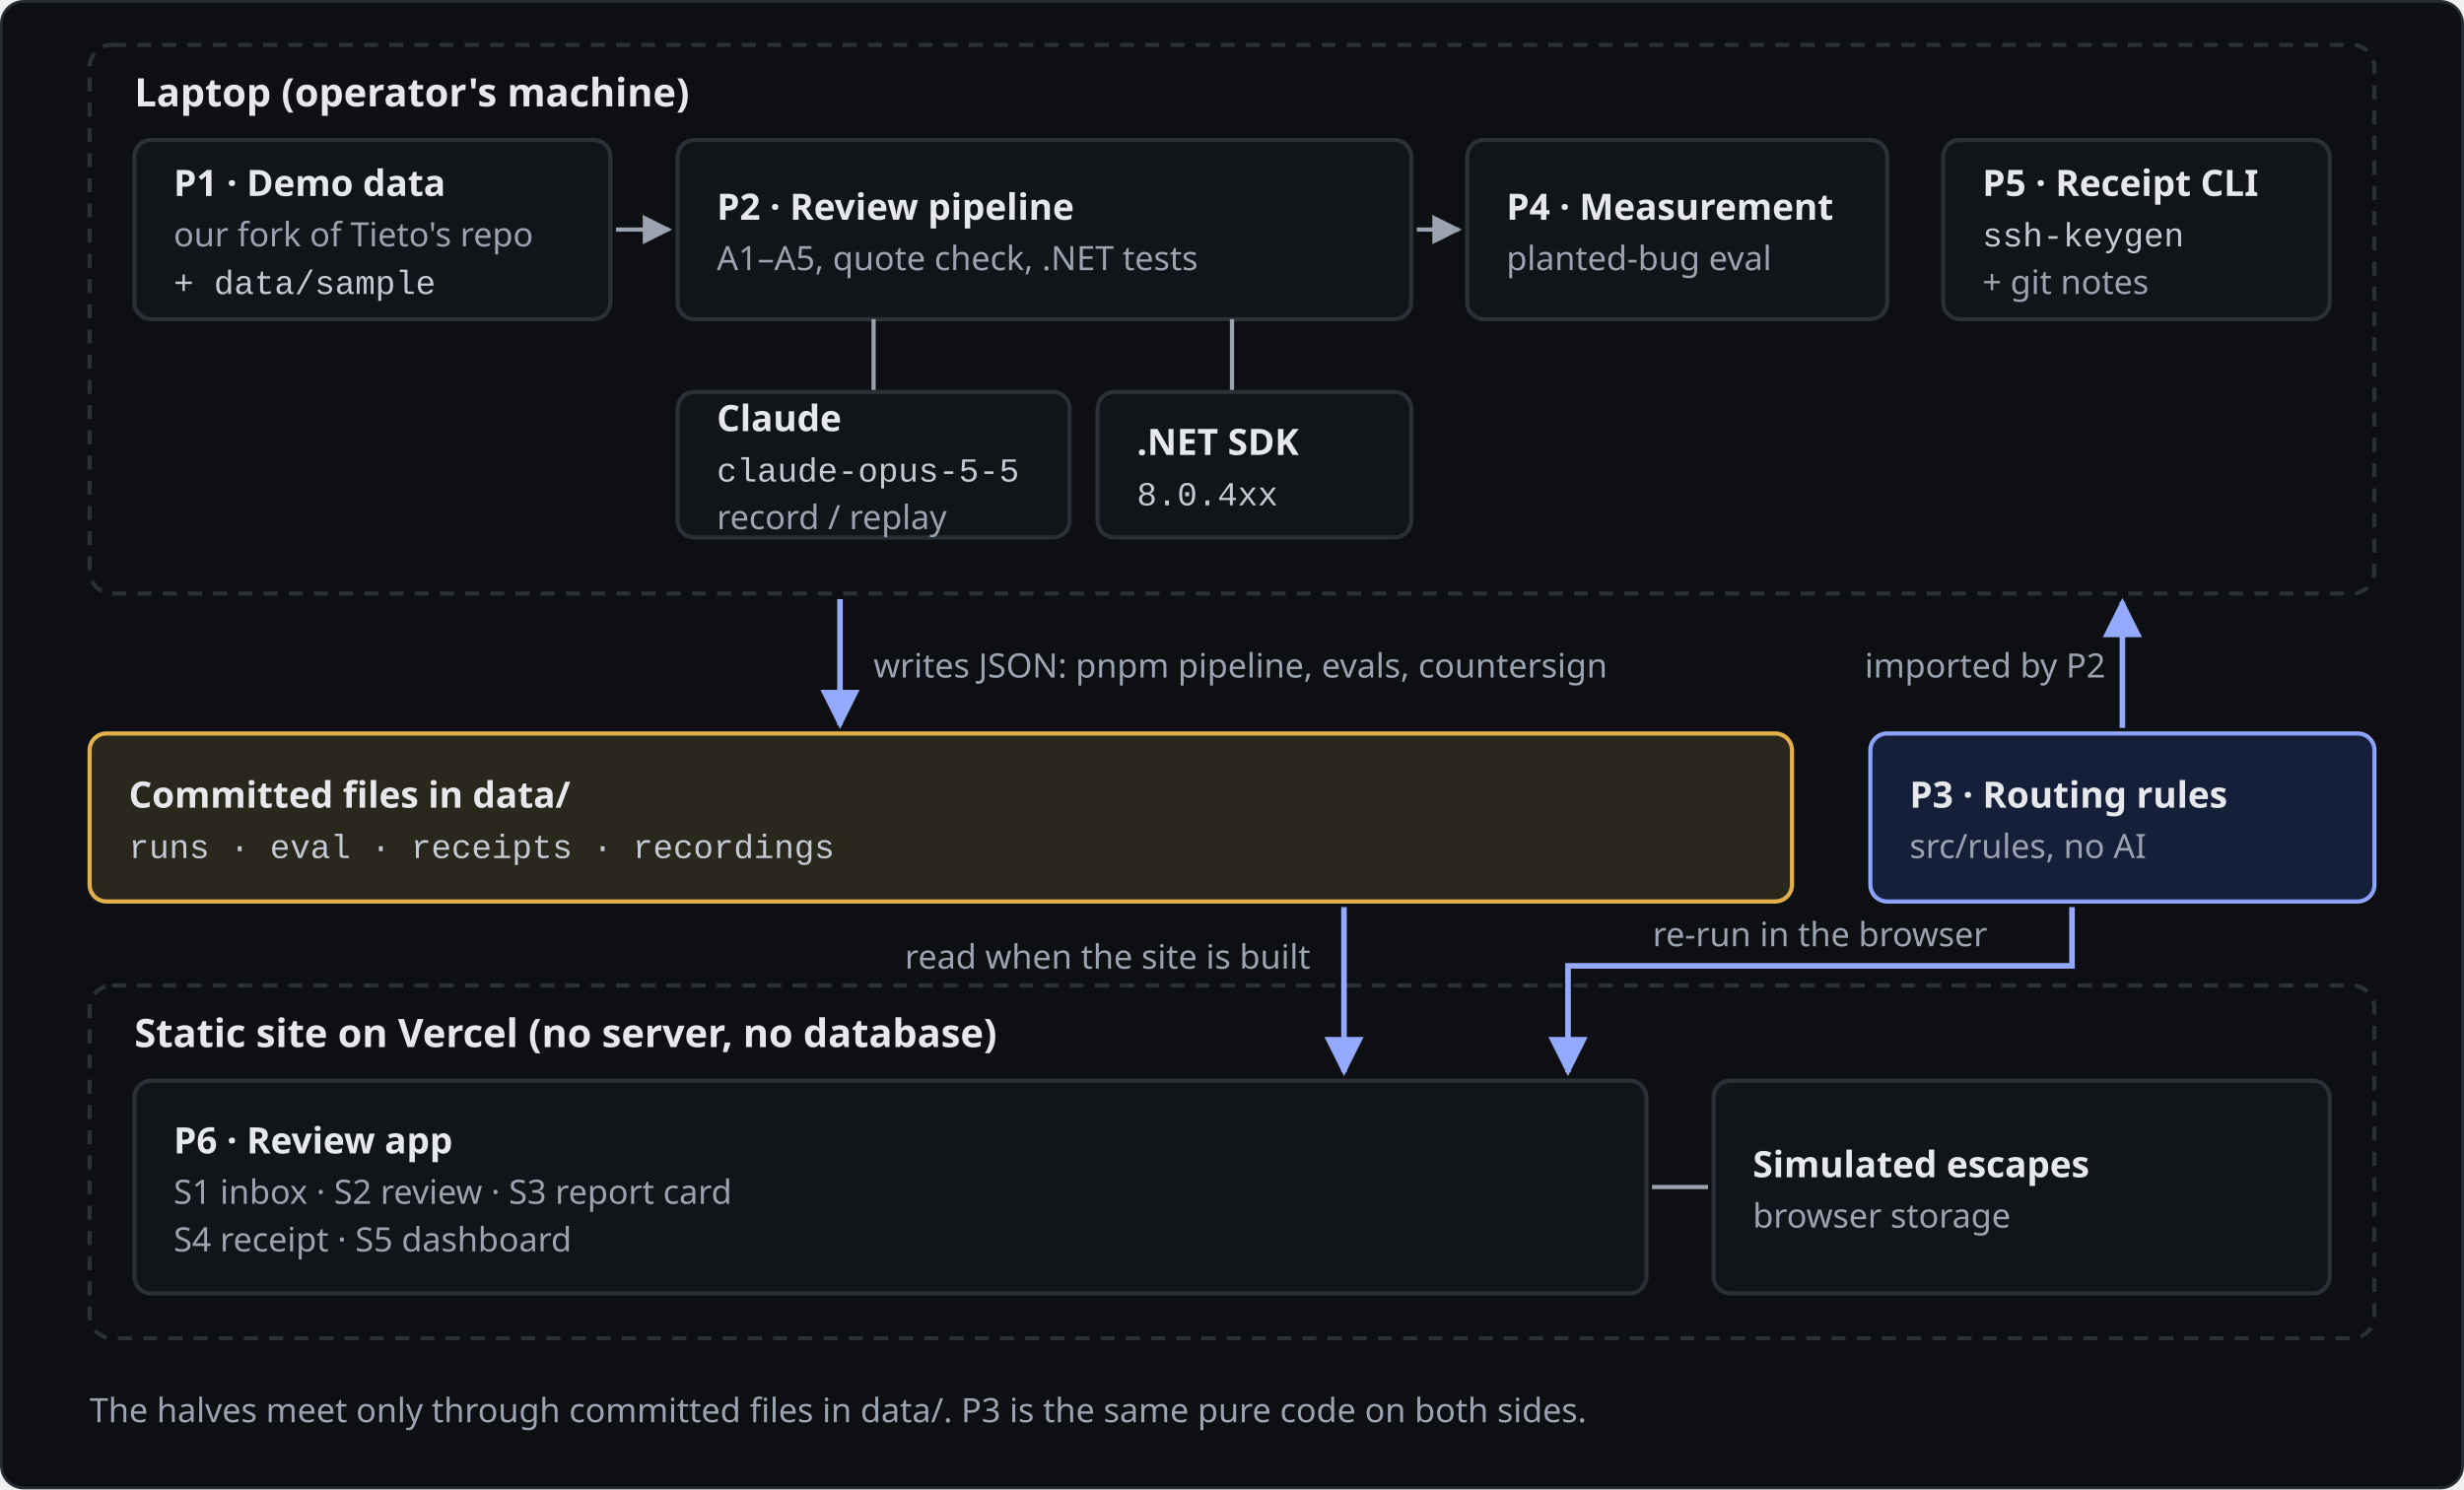
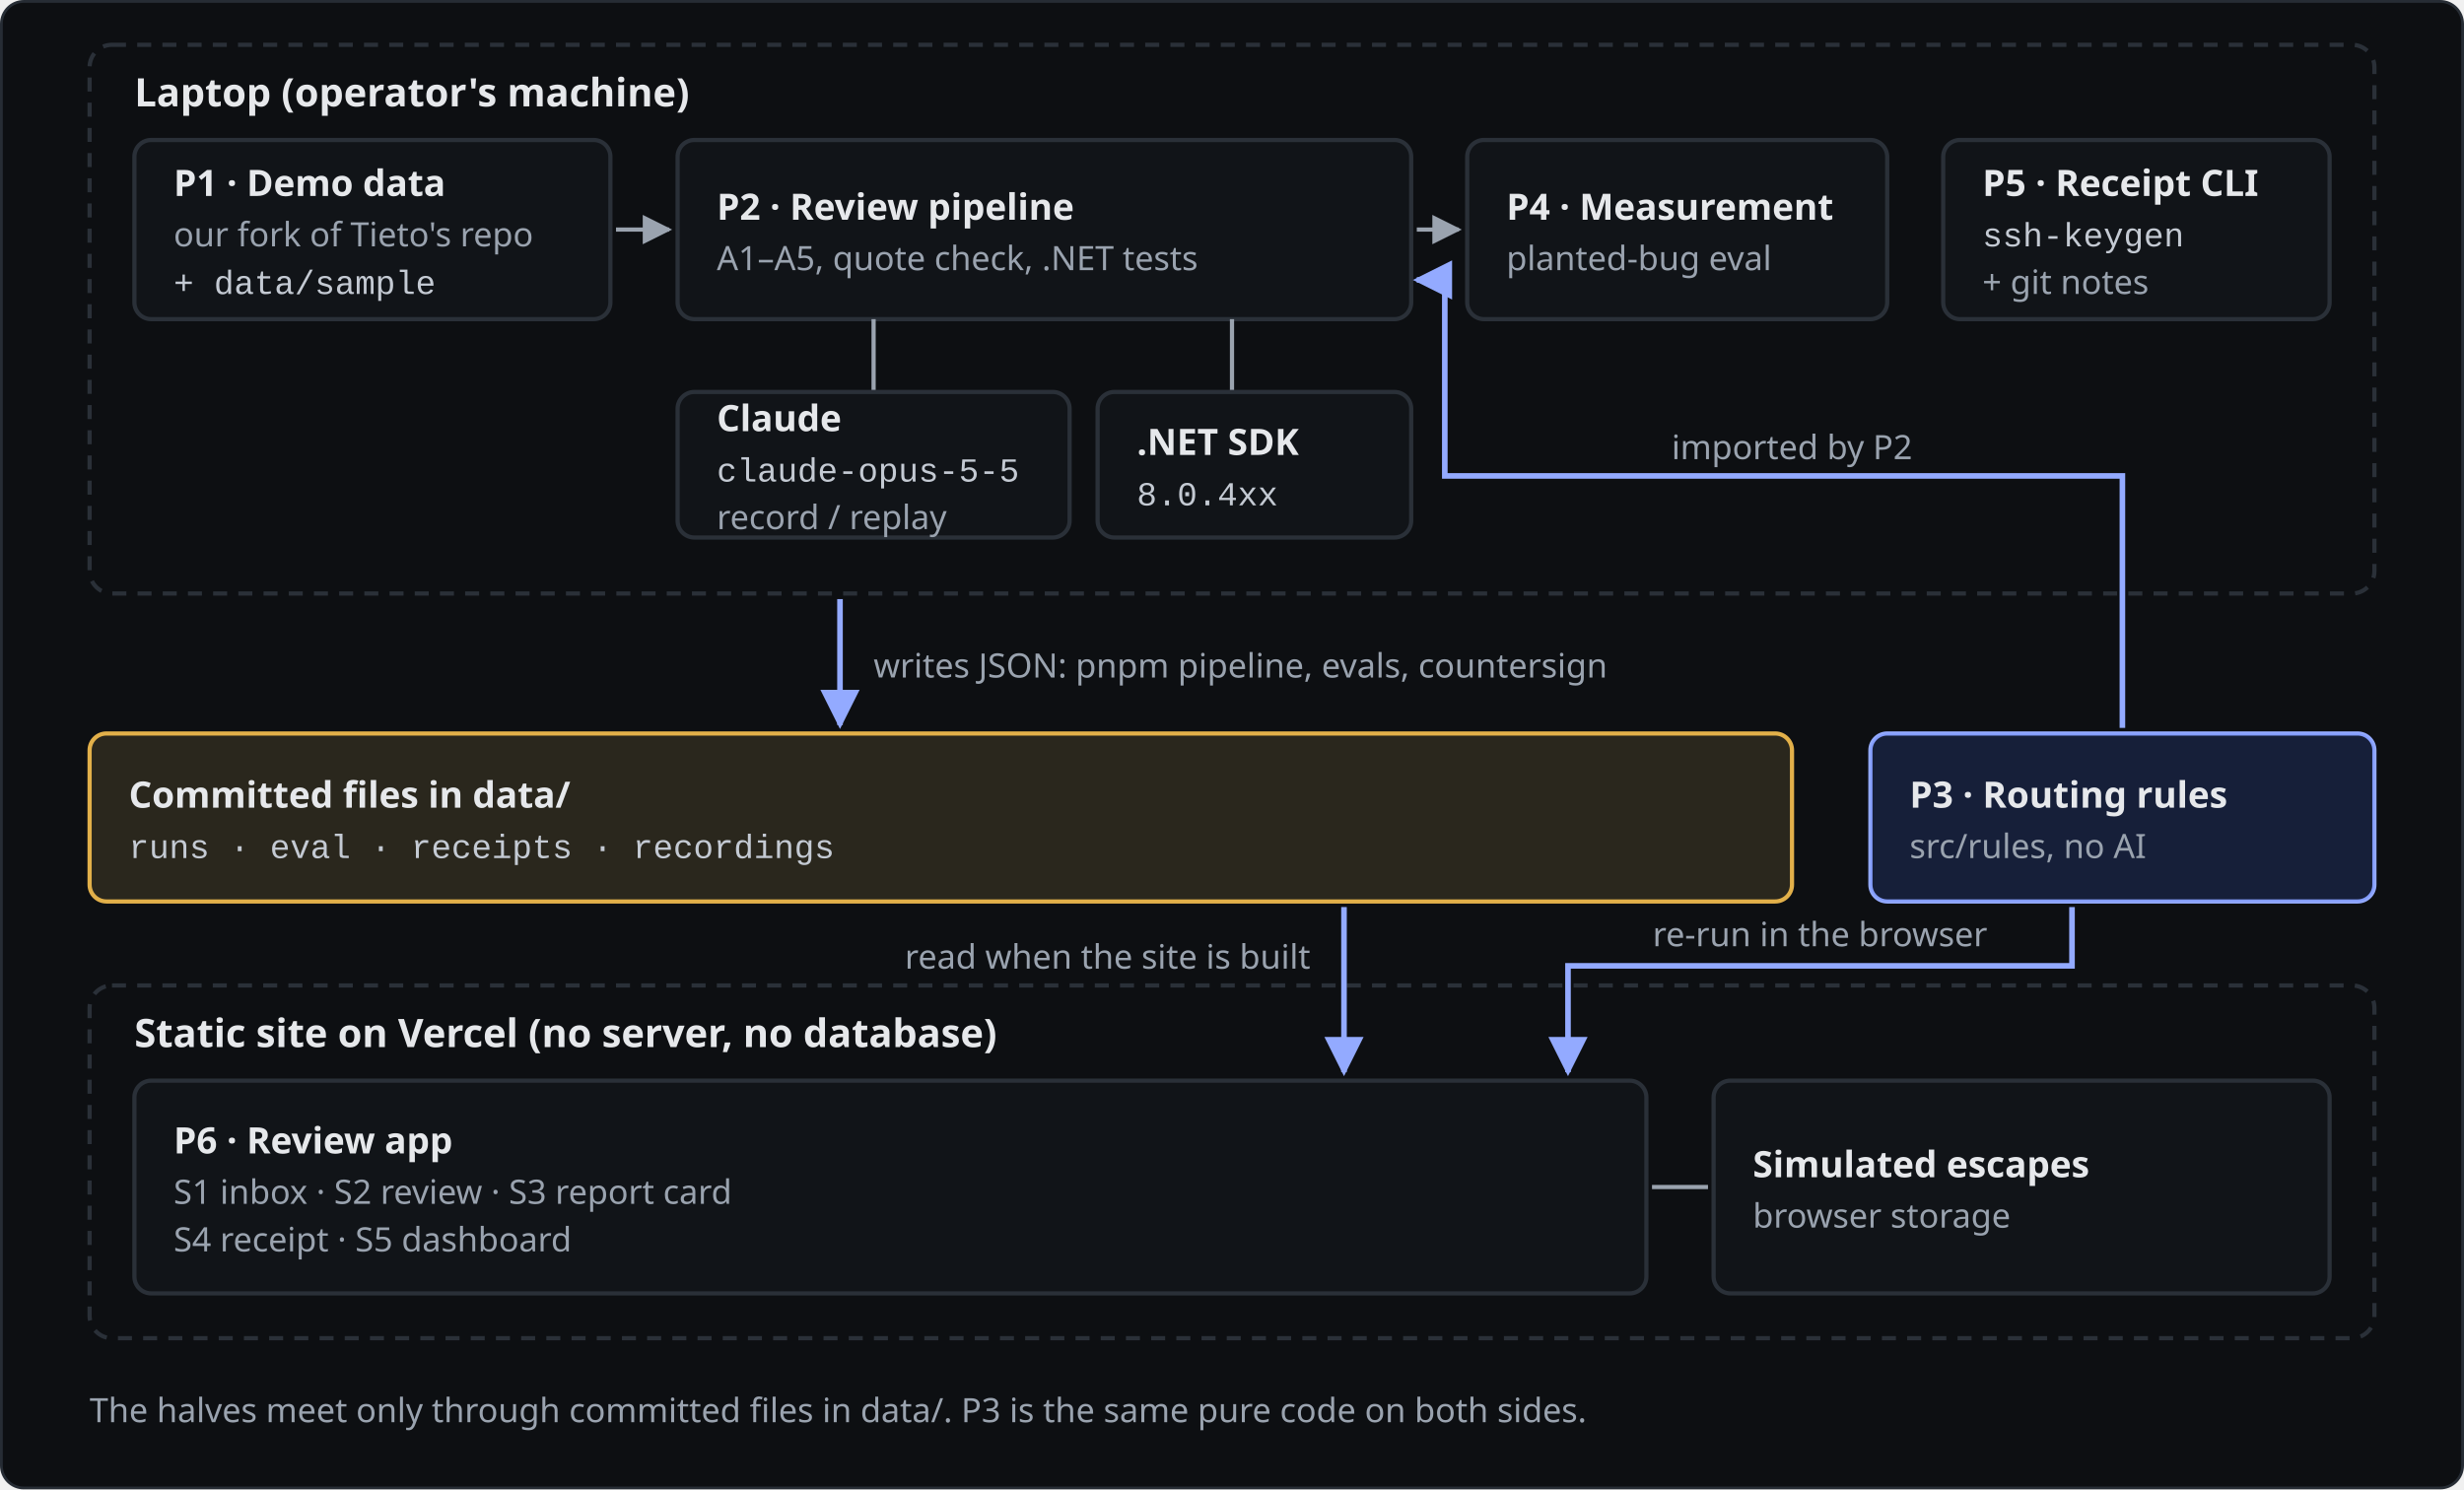
<svg xmlns="http://www.w3.org/2000/svg" viewBox="0 0 880 532" width="880" height="532" role="img" aria-labelledby="architecture-t architecture-d">
  <style>
.frame{fill:#0d0f12;stroke:#262c34;stroke-width:1}
.node{fill:#111418;stroke:#2a3038;stroke-width:1.5}
.node-acc{fill:#111418;stroke:#93aaff;stroke-width:1.5}
.tint-acc{fill:#3558e8;fill-opacity:.16}
.tint-acc2{fill:#3558e8;fill-opacity:.24}
.node-amber{fill:#111418;stroke:#e2b04a;stroke-width:1.5}
.tint-amber{fill:#e2b04a;fill-opacity:.12}
.node-rose{fill:#111418;stroke:#ef7a85;stroke-width:1.5;stroke-dasharray:5 4}
.node-dash{fill:none;stroke:#2a3038;stroke-width:1.5;stroke-dasharray:5 4}
text{font-family:-apple-system, BlinkMacSystemFont, "Segoe UI", "Noto Sans", Helvetica, Arial, sans-serif;font-size:12px;fill:#9aa3af}
.t{font-size:13px;font-weight:600;fill:#e6e8eb}
.h{font-size:14px;font-weight:600;fill:#e6e8eb}
.s{fill:#9aa3af}
.c{font-family:ui-monospace, SFMono-Regular, "SF Mono", Menlo, Consolas, "Liberation Mono", monospace;fill:#c4cad3}
.ta{fill:#93aaff}.tr{fill:#ef7a85}
.ln{stroke:#9aa3af;stroke-width:1.5;fill:none}
.la{stroke:#93aaff;stroke-width:2;fill:none}
.lr{stroke:#ef7a85;stroke-width:1.5;fill:none;stroke-dasharray:5 4}
.fn{fill:#9aa3af}.fa{fill:#93aaff}.fr{fill:#ef7a85}
.dot{fill:#3558e8}.dott{fill:#ffffff;font-size:12px;font-weight:600}
.strike{stroke:#ef7a85;stroke-width:1.5}
</style>
  <defs>
    <marker id="ah-n" viewBox="0 0 10 10" refX="9" refY="5" markerWidth="7" markerHeight="7" orient="auto-start-reverse">
      <path d="M0,0 L10,5 L0,10 z" class="fn" />
    </marker>
    <marker id="ah-a" viewBox="0 0 10 10" refX="9" refY="5" markerWidth="7" markerHeight="7" orient="auto-start-reverse">
      <path d="M0,0 L10,5 L0,10 z" class="fa" />
    </marker>
    <marker id="ah-r" viewBox="0 0 10 10" refX="9" refY="5" markerWidth="7" markerHeight="7" orient="auto-start-reverse">
      <path d="M0,0 L10,5 L0,10 z" class="fr" />
    </marker>
  </defs>
  <rect class="frame" x="0.5" y="0.5" width="879" height="531" rx="8" />
  <rect class="node-dash" x="32" y="16" width="816" height="196" rx="8" />
  <text x="48" y="38" class="h">Laptop (operator's machine)</text>
  <rect class="node" x="48" y="50" width="170" height="64" rx="6" />
  <text x="62" y="70" class="t">P1 · Demo data</text>
  <text x="62" y="88" class="s">our fork of Tieto's repo</text>
  <text x="62" y="105" class="c">+ data/sample</text>
  <rect class="node" x="242" y="50" width="262" height="64" rx="6" />
  <text x="256" y="78.5" class="t">P2 · Review pipeline</text>
  <text x="256" y="96.5" class="s">A1–A5, quote check, .NET tests</text>
  <rect class="node" x="524" y="50" width="150" height="64" rx="6" />
  <text x="538" y="78.5" class="t">P4 · Measurement</text>
  <text x="538" y="96.5" class="s">planted-bug eval</text>
  <rect class="node" x="694" y="50" width="138" height="64" rx="6" />
  <text x="708" y="70" class="t">P5 · Receipt CLI</text>
  <text x="708" y="88" class="c">ssh-keygen</text>
  <text x="708" y="105" class="s">+ git notes</text>
  <path class="ln" d="M220,82 L239,82" marker-end="url(#ah-n)" />
  <path class="ln" d="M506,82 L521,82" marker-end="url(#ah-n)" />
  <path class="ln" d="M312,114 L312,140" />
  <path class="ln" d="M440,114 L440,140" />
  <rect class="node" x="242" y="140" width="140" height="52" rx="6" />
  <text x="256" y="154" class="t">Claude</text>
  <text x="256" y="172" class="c">claude-opus-5-5</text>
  <text x="256" y="189" class="s">record / replay</text>
  <rect class="node" x="392" y="140" width="112" height="52" rx="6" />
  <text x="406" y="162.5" class="t">.NET SDK</text>
  <text x="406" y="180.5" class="c">8.0.4xx</text>
  <path class="la" d="M300,214 L300,259" marker-end="url(#ah-a)" />
  <text x="312" y="242" class="s">writes JSON: pnpm pipeline, evals, countersign</text>
  <rect class="node-amber" x="32" y="262" width="608" height="60" rx="6" />
  <rect class="tint-amber" x="32" y="262" width="608" height="60" rx="6" />
  <text x="46" y="288.5" class="t">Committed files in data/</text>
  <text x="46" y="306.5" class="c">runs · eval · receipts · recordings</text>
  <rect class="node-acc" x="668" y="262" width="180" height="60" rx="6" />
  <rect class="tint-acc" x="668" y="262" width="180" height="60" rx="6" />
  <text x="682" y="288.5" class="t">P3 · Routing rules</text>
  <text x="682" y="306.5" class="s">src/rules, no AI</text>
-   <path class="la" d="M758,260 L758,215" marker-end="url(#ah-a)" />
-   <text x="752" y="242" class="s" text-anchor="end">imported by P2</text>
+   <path class="la" d="M758,260 L758,170 L516,170 L516,100 L506,100" marker-end="url(#ah-a)" />
+   <text x="640" y="164" class="s" text-anchor="middle">imported by P2</text>
  <rect class="node-dash" x="32" y="352" width="816" height="126" rx="8" />
  <text x="48" y="374" class="h">Static site on Vercel (no server, no database)</text>
  <path class="la" d="M480,324 L480,383" marker-end="url(#ah-a)" />
  <text x="468" y="346" class="s" text-anchor="end">read when the site is built</text>
  <rect class="node" x="48" y="386" width="540" height="76" rx="6" />
  <text x="62" y="412" class="t">P6 · Review app</text>
  <text x="62" y="430" class="s">S1 inbox · S2 review · S3 report card</text>
  <text x="62" y="447" class="s">S4 receipt · S5 dashboard</text>
  <rect class="node" x="612" y="386" width="220" height="76" rx="6" />
  <text x="626" y="420.5" class="t">Simulated escapes</text>
  <text x="626" y="438.5" class="s">browser storage</text>
  <path class="ln" d="M590,424 L610,424" />
  <path class="la" d="M740,324 L740,345 L560,345 L560,383" marker-end="url(#ah-a)" />
  <text x="650" y="338" class="s" text-anchor="middle">re-run in the browser</text>
  <text x="32" y="508" class="s">The halves meet only through committed files in data/. P3 is the same pure code on both sides.</text>
</svg>
